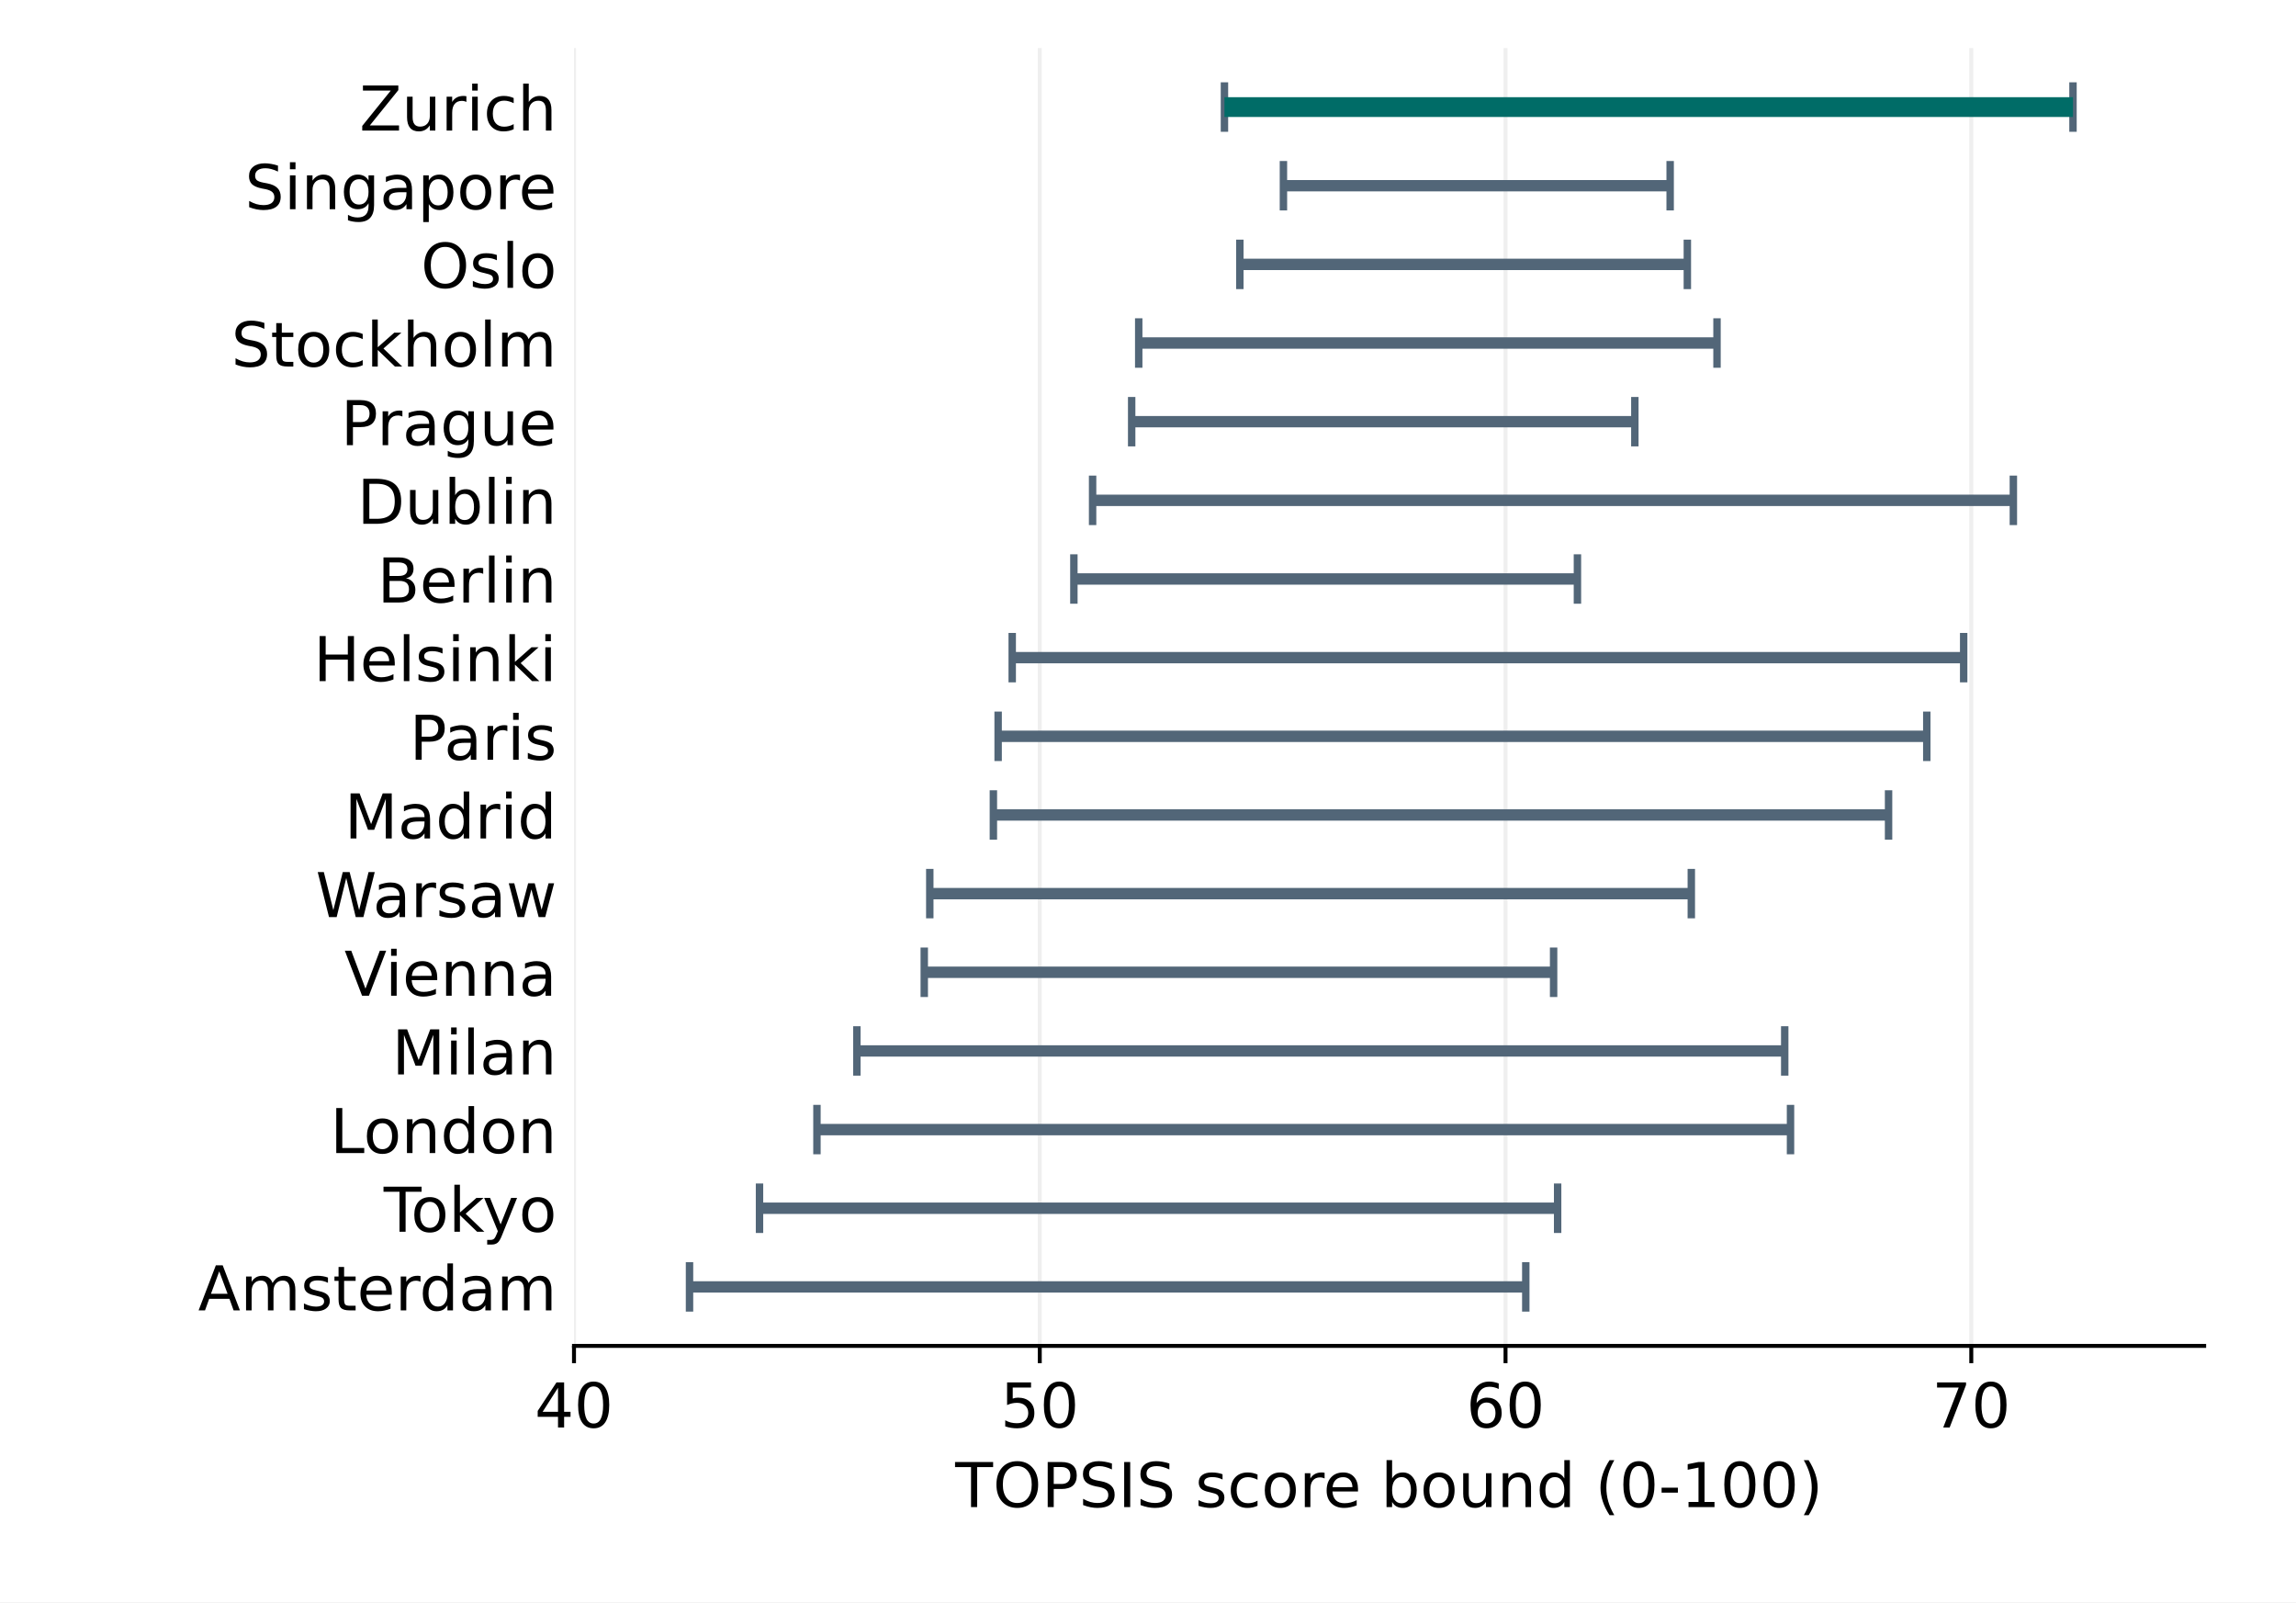
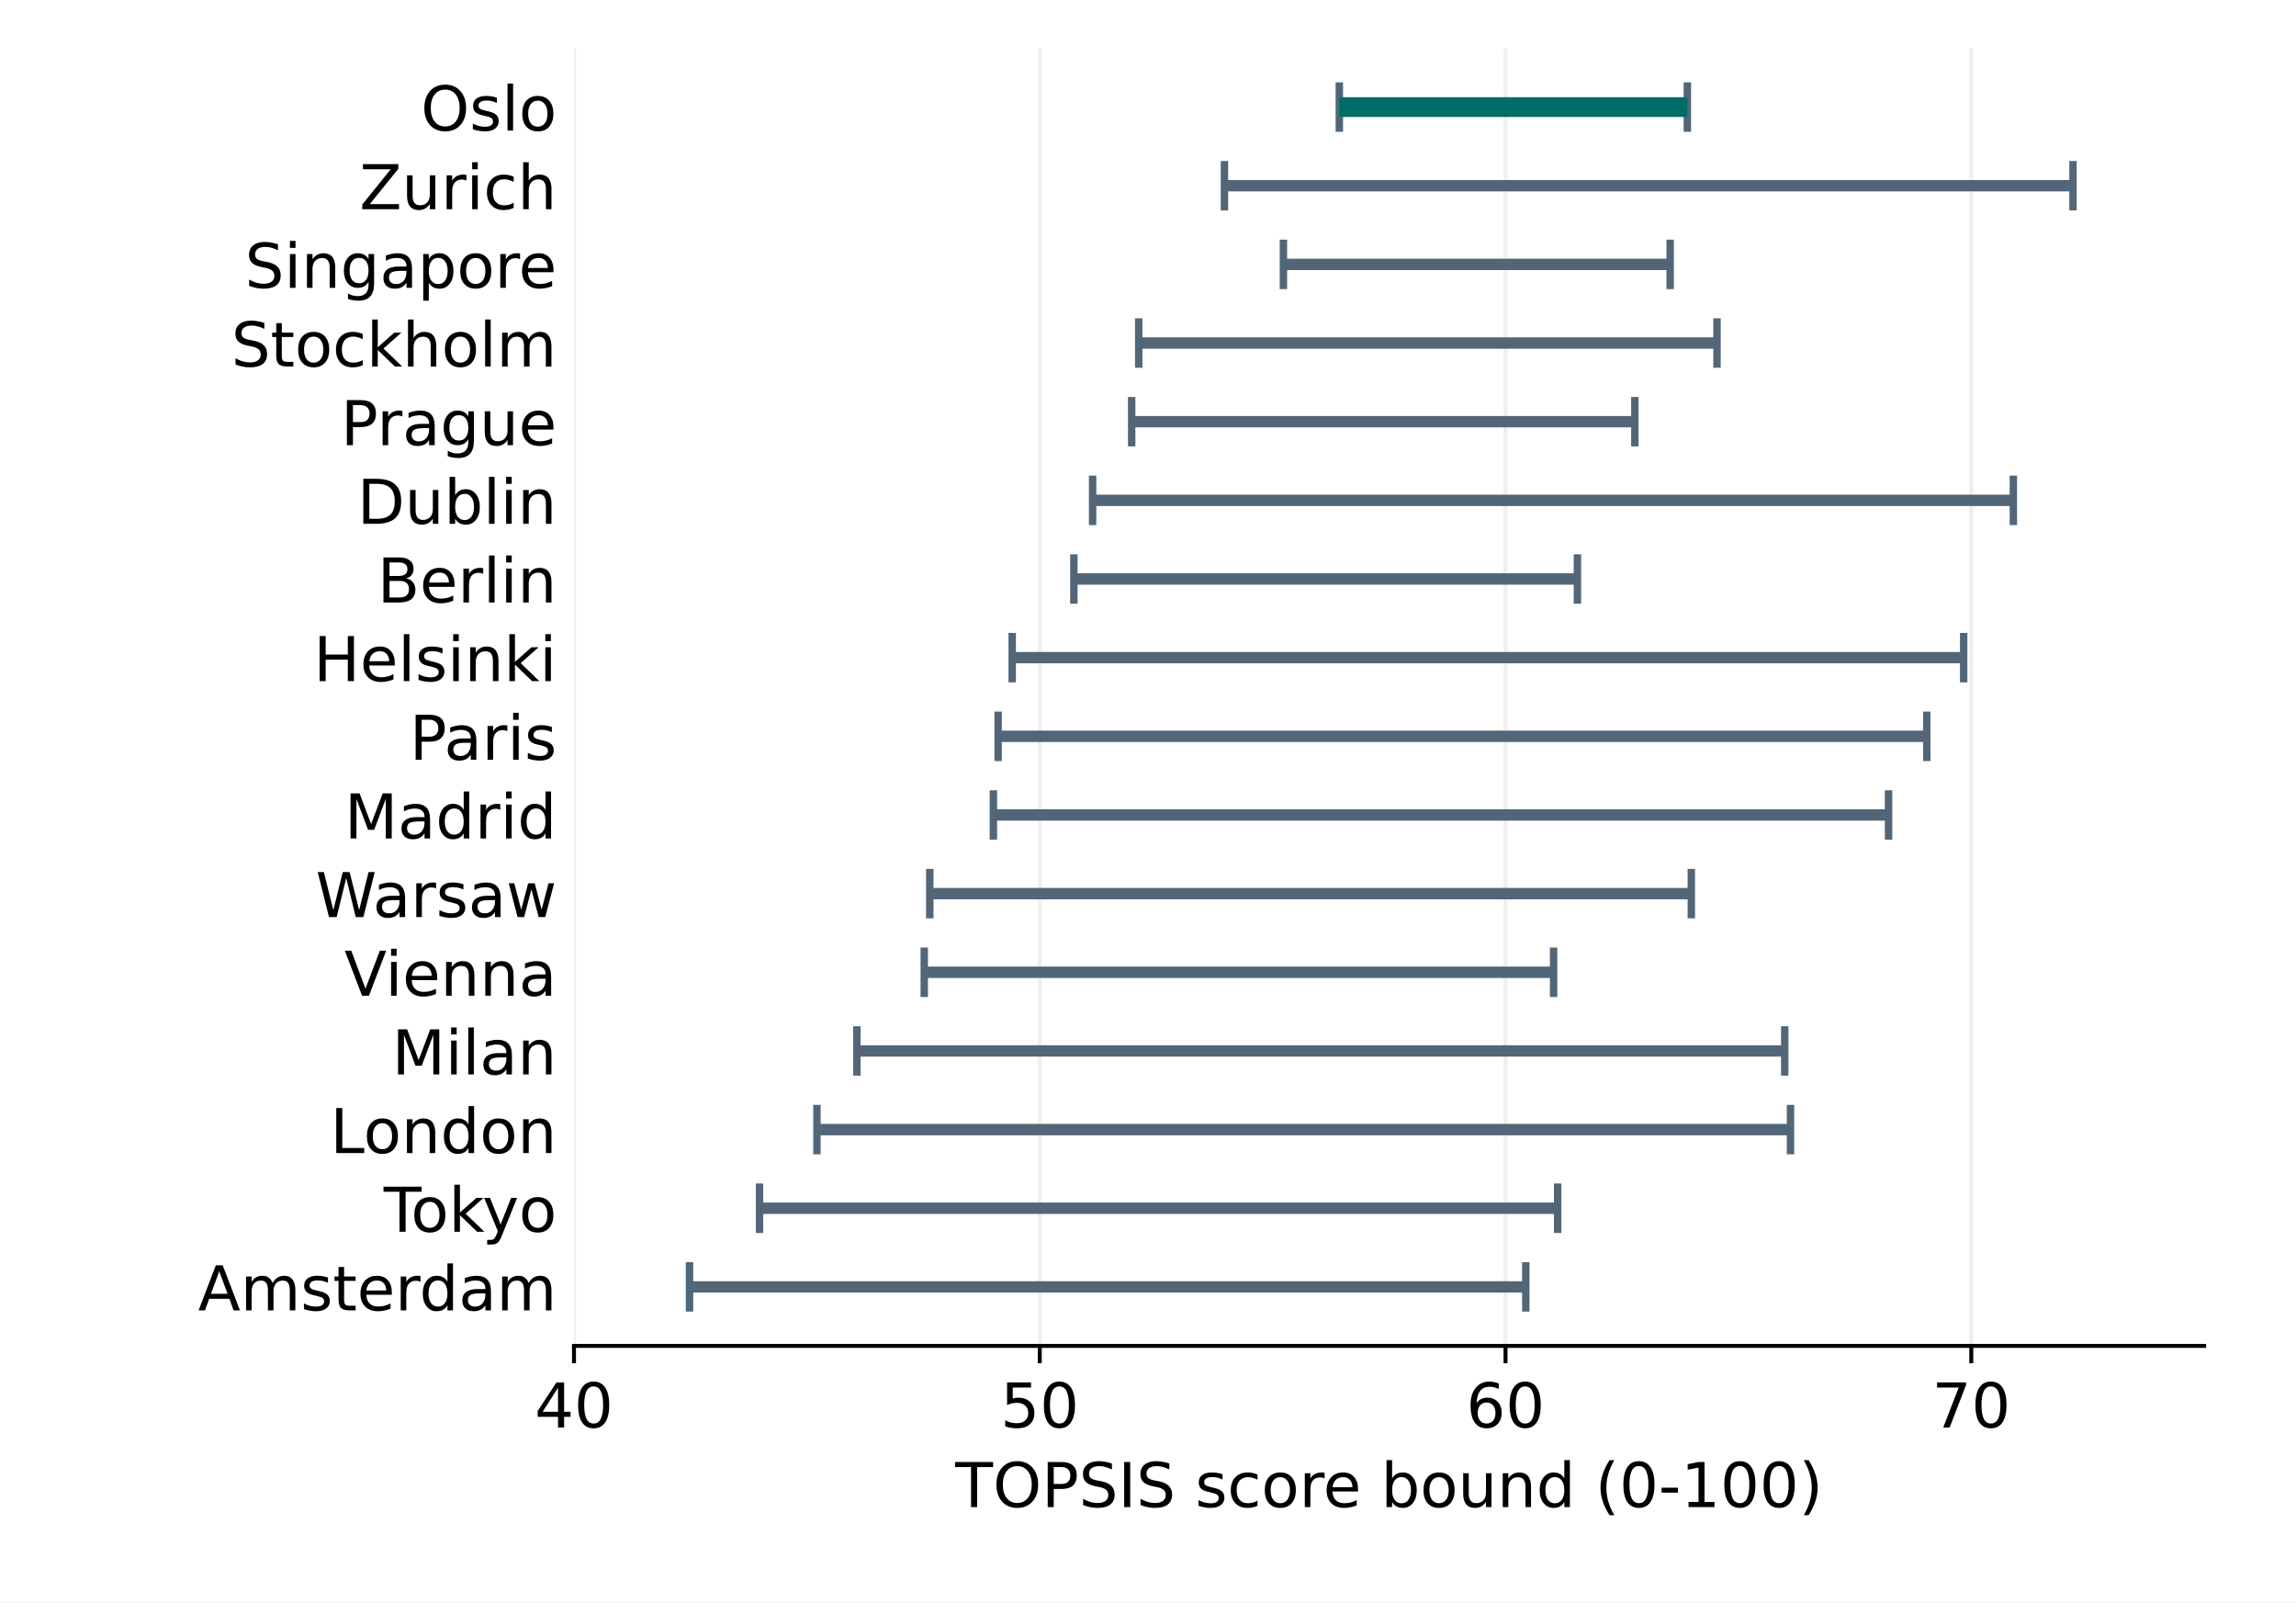
<svg xmlns="http://www.w3.org/2000/svg" xmlns:xlink="http://www.w3.org/1999/xlink" width="464.4pt" height="324pt" viewBox="0 0 464.4 324" version="1.1">
  <defs>
    <style type="text/css">*{stroke-linejoin: round; stroke-linecap: butt}</style>
  </defs>
  <g id="figure_1">
    <g id="patch_1">
      <path d="M 0 324 L 464.4 324 L 464.4 0 L 0 0 z " style="fill: #ffffff" />
    </g>
    <g id="axes_1">
      <g id="patch_2">
        <path d="M 116.1 272.16 L 445.824 272.16 L 445.824 9.72 L 116.1 9.72 z " style="fill: #ffffff" />
      </g>
      <g id="matplotlib.axis_1">
        <g id="xtick_1">
          <g id="line2d_1">
-             <path d="M 116.1 272.16 L 116.1 9.72 " clip-path="url(#p4997c58cd8)" style="fill: none; stroke: #b0b0b0; stroke-opacity: 0.2; stroke-width: 0.8; stroke-linecap: square" />
+             <path d="M 116.1 272.16 L 116.1 9.72 " clip-path="url(#p3689e265f6)" style="fill: none; stroke: #b0b0b0; stroke-opacity: 0.2; stroke-width: 0.8; stroke-linecap: square" />
          </g>
          <g id="line2d_2">
            <defs>
-               <path id="mab368bd405" d="M 0 0 L 0 3.5 " style="stroke: #000000; stroke-width: 0.8" />
+               <path id="m7bb0ad3044" d="M 0 0 L 0 3.5 " style="stroke: #000000; stroke-width: 0.8" />
            </defs>
            <g>
-               <use xlink:href="#mab368bd405" x="116.1" y="272.16" style="stroke: #000000; stroke-width: 0.8" />
+               <use xlink:href="#m7bb0ad3044" x="116.1" y="272.16" style="stroke: #000000; stroke-width: 0.8" />
            </g>
          </g>
          <g id="text_1">
            <text style="font: 12.5px 'DejaVu Sans', 'Bitstream Vera Sans', 'Computer Modern Sans Serif', 'Lucida Grande', 'Verdana', 'Geneva', 'Lucid', 'Arial', 'Helvetica', 'Avant Garde', sans-serif; text-anchor: middle" x="116.1" y="288.658" transform="rotate(-0 116.1 288.658)">40</text>
          </g>
        </g>
        <g id="xtick_2">
          <g id="line2d_3">
-             <path d="M 210.307 272.16 L 210.307 9.72 " clip-path="url(#p4997c58cd8)" style="fill: none; stroke: #b0b0b0; stroke-opacity: 0.2; stroke-width: 0.8; stroke-linecap: square" />
+             <path d="M 210.307 272.16 L 210.307 9.72 " clip-path="url(#p3689e265f6)" style="fill: none; stroke: #b0b0b0; stroke-opacity: 0.2; stroke-width: 0.8; stroke-linecap: square" />
          </g>
          <g id="line2d_4">
            <g>
-               <use xlink:href="#mab368bd405" x="210.307" y="272.16" style="stroke: #000000; stroke-width: 0.8" />
+               <use xlink:href="#m7bb0ad3044" x="210.307" y="272.16" style="stroke: #000000; stroke-width: 0.8" />
            </g>
          </g>
          <g id="text_2">
            <text style="font: 12.5px 'DejaVu Sans', 'Bitstream Vera Sans', 'Computer Modern Sans Serif', 'Lucida Grande', 'Verdana', 'Geneva', 'Lucid', 'Arial', 'Helvetica', 'Avant Garde', sans-serif; text-anchor: middle" x="210.307" y="288.658" transform="rotate(-0 210.3069 288.658)">50</text>
          </g>
        </g>
        <g id="xtick_3">
          <g id="line2d_5">
-             <path d="M 304.514 272.16 L 304.514 9.72 " clip-path="url(#p4997c58cd8)" style="fill: none; stroke: #b0b0b0; stroke-opacity: 0.2; stroke-width: 0.8; stroke-linecap: square" />
+             <path d="M 304.514 272.16 L 304.514 9.72 " clip-path="url(#p3689e265f6)" style="fill: none; stroke: #b0b0b0; stroke-opacity: 0.2; stroke-width: 0.8; stroke-linecap: square" />
          </g>
          <g id="line2d_6">
            <g>
-               <use xlink:href="#mab368bd405" x="304.514" y="272.16" style="stroke: #000000; stroke-width: 0.8" />
+               <use xlink:href="#m7bb0ad3044" x="304.514" y="272.16" style="stroke: #000000; stroke-width: 0.8" />
            </g>
          </g>
          <g id="text_3">
            <text style="font: 12.5px 'DejaVu Sans', 'Bitstream Vera Sans', 'Computer Modern Sans Serif', 'Lucida Grande', 'Verdana', 'Geneva', 'Lucid', 'Arial', 'Helvetica', 'Avant Garde', sans-serif; text-anchor: middle" x="304.514" y="288.658" transform="rotate(-0 304.5137 288.658)">60</text>
          </g>
        </g>
        <g id="xtick_4">
          <g id="line2d_7">
-             <path d="M 398.721 272.16 L 398.721 9.72 " clip-path="url(#p4997c58cd8)" style="fill: none; stroke: #b0b0b0; stroke-opacity: 0.2; stroke-width: 0.8; stroke-linecap: square" />
+             <path d="M 398.721 272.16 L 398.721 9.72 " clip-path="url(#p3689e265f6)" style="fill: none; stroke: #b0b0b0; stroke-opacity: 0.2; stroke-width: 0.8; stroke-linecap: square" />
          </g>
          <g id="line2d_8">
            <g>
-               <use xlink:href="#mab368bd405" x="398.721" y="272.16" style="stroke: #000000; stroke-width: 0.8" />
+               <use xlink:href="#m7bb0ad3044" x="398.721" y="272.16" style="stroke: #000000; stroke-width: 0.8" />
            </g>
          </g>
          <g id="text_4">
            <text style="font: 12.5px 'DejaVu Sans', 'Bitstream Vera Sans', 'Computer Modern Sans Serif', 'Lucida Grande', 'Verdana', 'Geneva', 'Lucid', 'Arial', 'Helvetica', 'Avant Garde', sans-serif; text-anchor: middle" x="398.721" y="288.658" transform="rotate(-0 398.7206 288.658)">70</text>
          </g>
        </g>
        <g id="text_5">
          <text style="font: 12.5px 'DejaVu Sans', 'Bitstream Vera Sans', 'Computer Modern Sans Serif', 'Lucida Grande', 'Verdana', 'Geneva', 'Lucid', 'Arial', 'Helvetica', 'Avant Garde', sans-serif; text-anchor: middle" x="280.962" y="304.756" transform="rotate(-0 280.962 304.7557)">TOPSIS score bound (0-100)</text>
        </g>
      </g>
      <g id="matplotlib.axis_2">
        <g id="ytick_1">
          <g id="line2d_9" />
          <g id="text_6">
-             <text style="font: 12.5px 'DejaVu Sans', 'Bitstream Vera Sans', 'Computer Modern Sans Serif', 'Lucida Grande', 'Verdana', 'Geneva', 'Lucid', 'Arial', 'Helvetica', 'Avant Garde', sans-serif; text-anchor: end" x="112.6" y="26.398" transform="rotate(-0 112.6 26.39811)">Zurich</text>
+             <text style="font: 12.5px 'DejaVu Sans', 'Bitstream Vera Sans', 'Computer Modern Sans Serif', 'Lucida Grande', 'Verdana', 'Geneva', 'Lucid', 'Arial', 'Helvetica', 'Avant Garde', sans-serif; text-anchor: end" x="112.6" y="26.398" transform="rotate(-0 112.6 26.39811)">Oslo</text>
          </g>
        </g>
        <g id="ytick_2">
          <g id="line2d_10" />
          <g id="text_7">
-             <text style="font: 12.5px 'DejaVu Sans', 'Bitstream Vera Sans', 'Computer Modern Sans Serif', 'Lucida Grande', 'Verdana', 'Geneva', 'Lucid', 'Arial', 'Helvetica', 'Avant Garde', sans-serif; text-anchor: end" x="112.6" y="42.304" transform="rotate(-0 112.6 42.30357)">Singapore</text>
+             <text style="font: 12.5px 'DejaVu Sans', 'Bitstream Vera Sans', 'Computer Modern Sans Serif', 'Lucida Grande', 'Verdana', 'Geneva', 'Lucid', 'Arial', 'Helvetica', 'Avant Garde', sans-serif; text-anchor: end" x="112.6" y="42.304" transform="rotate(-0 112.6 42.30357)">Zurich</text>
          </g>
        </g>
        <g id="ytick_3">
          <g id="line2d_11" />
          <g id="text_8">
-             <text style="font: 12.5px 'DejaVu Sans', 'Bitstream Vera Sans', 'Computer Modern Sans Serif', 'Lucida Grande', 'Verdana', 'Geneva', 'Lucid', 'Arial', 'Helvetica', 'Avant Garde', sans-serif; text-anchor: end" x="112.6" y="58.209" transform="rotate(-0 112.6 58.20902)">Oslo</text>
+             <text style="font: 12.5px 'DejaVu Sans', 'Bitstream Vera Sans', 'Computer Modern Sans Serif', 'Lucida Grande', 'Verdana', 'Geneva', 'Lucid', 'Arial', 'Helvetica', 'Avant Garde', sans-serif; text-anchor: end" x="112.6" y="58.209" transform="rotate(-0 112.6 58.20902)">Singapore</text>
          </g>
        </g>
        <g id="ytick_4">
          <g id="line2d_12" />
          <g id="text_9">
            <text style="font: 12.5px 'DejaVu Sans', 'Bitstream Vera Sans', 'Computer Modern Sans Serif', 'Lucida Grande', 'Verdana', 'Geneva', 'Lucid', 'Arial', 'Helvetica', 'Avant Garde', sans-serif; text-anchor: end" x="112.6" y="74.114" transform="rotate(-0 112.6 74.11448)">Stockholm</text>
          </g>
        </g>
        <g id="ytick_5">
          <g id="line2d_13" />
          <g id="text_10">
            <text style="font: 12.5px 'DejaVu Sans', 'Bitstream Vera Sans', 'Computer Modern Sans Serif', 'Lucida Grande', 'Verdana', 'Geneva', 'Lucid', 'Arial', 'Helvetica', 'Avant Garde', sans-serif; text-anchor: end" x="112.6" y="90.02" transform="rotate(-0 112.6 90.01993)">Prague</text>
          </g>
        </g>
        <g id="ytick_6">
          <g id="line2d_14" />
          <g id="text_11">
            <text style="font: 12.5px 'DejaVu Sans', 'Bitstream Vera Sans', 'Computer Modern Sans Serif', 'Lucida Grande', 'Verdana', 'Geneva', 'Lucid', 'Arial', 'Helvetica', 'Avant Garde', sans-serif; text-anchor: end" x="112.6" y="105.925" transform="rotate(-0 112.6 105.9254)">Dublin</text>
          </g>
        </g>
        <g id="ytick_7">
          <g id="line2d_15" />
          <g id="text_12">
            <text style="font: 12.5px 'DejaVu Sans', 'Bitstream Vera Sans', 'Computer Modern Sans Serif', 'Lucida Grande', 'Verdana', 'Geneva', 'Lucid', 'Arial', 'Helvetica', 'Avant Garde', sans-serif; text-anchor: end" x="112.6" y="121.831" transform="rotate(-0 112.6 121.8308)">Berlin</text>
          </g>
        </g>
        <g id="ytick_8">
          <g id="line2d_16" />
          <g id="text_13">
            <text style="font: 12.5px 'DejaVu Sans', 'Bitstream Vera Sans', 'Computer Modern Sans Serif', 'Lucida Grande', 'Verdana', 'Geneva', 'Lucid', 'Arial', 'Helvetica', 'Avant Garde', sans-serif; text-anchor: end" x="112.6" y="137.736" transform="rotate(-0 112.6 137.7363)">Helsinki</text>
          </g>
        </g>
        <g id="ytick_9">
          <g id="line2d_17" />
          <g id="text_14">
            <text style="font: 12.5px 'DejaVu Sans', 'Bitstream Vera Sans', 'Computer Modern Sans Serif', 'Lucida Grande', 'Verdana', 'Geneva', 'Lucid', 'Arial', 'Helvetica', 'Avant Garde', sans-serif; text-anchor: end" x="112.6" y="153.642" transform="rotate(-0 112.6 153.6418)">Paris</text>
          </g>
        </g>
        <g id="ytick_10">
          <g id="line2d_18" />
          <g id="text_15">
            <text style="font: 12.5px 'DejaVu Sans', 'Bitstream Vera Sans', 'Computer Modern Sans Serif', 'Lucida Grande', 'Verdana', 'Geneva', 'Lucid', 'Arial', 'Helvetica', 'Avant Garde', sans-serif; text-anchor: end" x="112.6" y="169.547" transform="rotate(-0 112.6 169.5472)">Madrid</text>
          </g>
        </g>
        <g id="ytick_11">
          <g id="line2d_19" />
          <g id="text_16">
            <text style="font: 12.5px 'DejaVu Sans', 'Bitstream Vera Sans', 'Computer Modern Sans Serif', 'Lucida Grande', 'Verdana', 'Geneva', 'Lucid', 'Arial', 'Helvetica', 'Avant Garde', sans-serif; text-anchor: end" x="112.6" y="185.453" transform="rotate(-0 112.6 185.4527)">Warsaw</text>
          </g>
        </g>
        <g id="ytick_12">
          <g id="line2d_20" />
          <g id="text_17">
            <text style="font: 12.5px 'DejaVu Sans', 'Bitstream Vera Sans', 'Computer Modern Sans Serif', 'Lucida Grande', 'Verdana', 'Geneva', 'Lucid', 'Arial', 'Helvetica', 'Avant Garde', sans-serif; text-anchor: end" x="112.6" y="201.358" transform="rotate(-0 112.6 201.3581)">Vienna</text>
          </g>
        </g>
        <g id="ytick_13">
          <g id="line2d_21" />
          <g id="text_18">
            <text style="font: 12.5px 'DejaVu Sans', 'Bitstream Vera Sans', 'Computer Modern Sans Serif', 'Lucida Grande', 'Verdana', 'Geneva', 'Lucid', 'Arial', 'Helvetica', 'Avant Garde', sans-serif; text-anchor: end" x="112.6" y="217.264" transform="rotate(-0 112.6 217.2636)">Milan</text>
          </g>
        </g>
        <g id="ytick_14">
          <g id="line2d_22" />
          <g id="text_19">
            <text style="font: 12.5px 'DejaVu Sans', 'Bitstream Vera Sans', 'Computer Modern Sans Serif', 'Lucida Grande', 'Verdana', 'Geneva', 'Lucid', 'Arial', 'Helvetica', 'Avant Garde', sans-serif; text-anchor: end" x="112.6" y="233.169" transform="rotate(-0 112.6 233.169)">London</text>
          </g>
        </g>
        <g id="ytick_15">
          <g id="line2d_23" />
          <g id="text_20">
            <text style="font: 12.5px 'DejaVu Sans', 'Bitstream Vera Sans', 'Computer Modern Sans Serif', 'Lucida Grande', 'Verdana', 'Geneva', 'Lucid', 'Arial', 'Helvetica', 'Avant Garde', sans-serif; text-anchor: end" x="112.6" y="249.074" transform="rotate(-0 112.6 249.0745)">Tokyo</text>
          </g>
        </g>
        <g id="ytick_16">
          <g id="line2d_24" />
          <g id="text_21">
            <text style="font: 12.5px 'DejaVu Sans', 'Bitstream Vera Sans', 'Computer Modern Sans Serif', 'Lucida Grande', 'Verdana', 'Geneva', 'Lucid', 'Arial', 'Helvetica', 'Avant Garde', sans-serif; text-anchor: end" x="112.6" y="264.98" transform="rotate(-0 112.6 264.9799)">Amsterdam</text>
          </g>
        </g>
      </g>
      <g id="PathCollection_1">
        <defs>
-           <path id="m7a546b95ca" d="M 0 5 L 0 -5 " style="stroke: #526678; stroke-width: 1.5" />
+           <path id="m44746ac394" d="M 0 5 L 0 -5 " style="stroke: #526678; stroke-width: 1.5" />
        </defs>
-         <g clip-path="url(#p4997c58cd8)">
-           <use xlink:href="#m7a546b95ca" x="247.662" y="21.649" style="fill: #526678; stroke: #526678; stroke-width: 1.5" />
-           <use xlink:href="#m7a546b95ca" x="259.593" y="37.555" style="fill: #526678; stroke: #526678; stroke-width: 1.5" />
-           <use xlink:href="#m7a546b95ca" x="250.778" y="53.46" style="fill: #526678; stroke: #526678; stroke-width: 1.5" />
-           <use xlink:href="#m7a546b95ca" x="230.324" y="69.365" style="fill: #526678; stroke: #526678; stroke-width: 1.5" />
-           <use xlink:href="#m7a546b95ca" x="228.897" y="85.271" style="fill: #526678; stroke: #526678; stroke-width: 1.5" />
-           <use xlink:href="#m7a546b95ca" x="220.995" y="101.176" style="fill: #526678; stroke: #526678; stroke-width: 1.5" />
-           <use xlink:href="#m7a546b95ca" x="217.207" y="117.082" style="fill: #526678; stroke: #526678; stroke-width: 1.5" />
-           <use xlink:href="#m7a546b95ca" x="204.736" y="132.987" style="fill: #526678; stroke: #526678; stroke-width: 1.5" />
-           <use xlink:href="#m7a546b95ca" x="201.888" y="148.893" style="fill: #526678; stroke: #526678; stroke-width: 1.5" />
-           <use xlink:href="#m7a546b95ca" x="200.926" y="164.798" style="fill: #526678; stroke: #526678; stroke-width: 1.5" />
-           <use xlink:href="#m7a546b95ca" x="188.063" y="180.704" style="fill: #526678; stroke: #526678; stroke-width: 1.5" />
-           <use xlink:href="#m7a546b95ca" x="186.945" y="196.609" style="fill: #526678; stroke: #526678; stroke-width: 1.5" />
-           <use xlink:href="#m7a546b95ca" x="173.315" y="212.515" style="fill: #526678; stroke: #526678; stroke-width: 1.5" />
-           <use xlink:href="#m7a546b95ca" x="165.24" y="228.42" style="fill: #526678; stroke: #526678; stroke-width: 1.5" />
-           <use xlink:href="#m7a546b95ca" x="153.623" y="244.325" style="fill: #526678; stroke: #526678; stroke-width: 1.5" />
-           <use xlink:href="#m7a546b95ca" x="139.465" y="260.231" style="fill: #526678; stroke: #526678; stroke-width: 1.5" />
+         <g clip-path="url(#p3689e265f6)">
+           <use xlink:href="#m44746ac394" x="270.899" y="21.649" style="fill: #526678; stroke: #526678; stroke-width: 1.5" />
+           <use xlink:href="#m44746ac394" x="247.662" y="37.555" style="fill: #526678; stroke: #526678; stroke-width: 1.5" />
+           <use xlink:href="#m44746ac394" x="259.593" y="53.46" style="fill: #526678; stroke: #526678; stroke-width: 1.5" />
+           <use xlink:href="#m44746ac394" x="230.324" y="69.365" style="fill: #526678; stroke: #526678; stroke-width: 1.5" />
+           <use xlink:href="#m44746ac394" x="228.897" y="85.271" style="fill: #526678; stroke: #526678; stroke-width: 1.5" />
+           <use xlink:href="#m44746ac394" x="220.995" y="101.176" style="fill: #526678; stroke: #526678; stroke-width: 1.5" />
+           <use xlink:href="#m44746ac394" x="217.207" y="117.082" style="fill: #526678; stroke: #526678; stroke-width: 1.5" />
+           <use xlink:href="#m44746ac394" x="204.736" y="132.987" style="fill: #526678; stroke: #526678; stroke-width: 1.5" />
+           <use xlink:href="#m44746ac394" x="201.888" y="148.893" style="fill: #526678; stroke: #526678; stroke-width: 1.5" />
+           <use xlink:href="#m44746ac394" x="200.926" y="164.798" style="fill: #526678; stroke: #526678; stroke-width: 1.5" />
+           <use xlink:href="#m44746ac394" x="188.063" y="180.704" style="fill: #526678; stroke: #526678; stroke-width: 1.5" />
+           <use xlink:href="#m44746ac394" x="186.945" y="196.609" style="fill: #526678; stroke: #526678; stroke-width: 1.5" />
+           <use xlink:href="#m44746ac394" x="173.315" y="212.515" style="fill: #526678; stroke: #526678; stroke-width: 1.5" />
+           <use xlink:href="#m44746ac394" x="165.24" y="228.42" style="fill: #526678; stroke: #526678; stroke-width: 1.5" />
+           <use xlink:href="#m44746ac394" x="153.623" y="244.325" style="fill: #526678; stroke: #526678; stroke-width: 1.5" />
+           <use xlink:href="#m44746ac394" x="139.465" y="260.231" style="fill: #526678; stroke: #526678; stroke-width: 1.5" />
        </g>
      </g>
      <g id="PathCollection_2">
-         <g clip-path="url(#p4997c58cd8)">
-           <use xlink:href="#m7a546b95ca" x="419.293" y="21.649" style="fill: #526678; stroke: #526678; stroke-width: 1.5" />
-           <use xlink:href="#m7a546b95ca" x="337.814" y="37.555" style="fill: #526678; stroke: #526678; stroke-width: 1.5" />
-           <use xlink:href="#m7a546b95ca" x="341.291" y="53.46" style="fill: #526678; stroke: #526678; stroke-width: 1.5" />
-           <use xlink:href="#m7a546b95ca" x="347.291" y="69.365" style="fill: #526678; stroke: #526678; stroke-width: 1.5" />
-           <use xlink:href="#m7a546b95ca" x="330.672" y="85.271" style="fill: #526678; stroke: #526678; stroke-width: 1.5" />
-           <use xlink:href="#m7a546b95ca" x="407.232" y="101.176" style="fill: #526678; stroke: #526678; stroke-width: 1.5" />
-           <use xlink:href="#m7a546b95ca" x="319.059" y="117.082" style="fill: #526678; stroke: #526678; stroke-width: 1.5" />
-           <use xlink:href="#m7a546b95ca" x="397.182" y="132.987" style="fill: #526678; stroke: #526678; stroke-width: 1.5" />
-           <use xlink:href="#m7a546b95ca" x="389.72" y="148.893" style="fill: #526678; stroke: #526678; stroke-width: 1.5" />
-           <use xlink:href="#m7a546b95ca" x="381.991" y="164.798" style="fill: #526678; stroke: #526678; stroke-width: 1.5" />
-           <use xlink:href="#m7a546b95ca" x="342.093" y="180.704" style="fill: #526678; stroke: #526678; stroke-width: 1.5" />
-           <use xlink:href="#m7a546b95ca" x="314.242" y="196.609" style="fill: #526678; stroke: #526678; stroke-width: 1.5" />
-           <use xlink:href="#m7a546b95ca" x="360.987" y="212.515" style="fill: #526678; stroke: #526678; stroke-width: 1.5" />
-           <use xlink:href="#m7a546b95ca" x="362.158" y="228.42" style="fill: #526678; stroke: #526678; stroke-width: 1.5" />
-           <use xlink:href="#m7a546b95ca" x="315.053" y="244.325" style="fill: #526678; stroke: #526678; stroke-width: 1.5" />
-           <use xlink:href="#m7a546b95ca" x="308.612" y="260.231" style="fill: #526678; stroke: #526678; stroke-width: 1.5" />
+         <g clip-path="url(#p3689e265f6)">
+           <use xlink:href="#m44746ac394" x="341.291" y="21.649" style="fill: #526678; stroke: #526678; stroke-width: 1.5" />
+           <use xlink:href="#m44746ac394" x="419.293" y="37.555" style="fill: #526678; stroke: #526678; stroke-width: 1.5" />
+           <use xlink:href="#m44746ac394" x="337.814" y="53.46" style="fill: #526678; stroke: #526678; stroke-width: 1.5" />
+           <use xlink:href="#m44746ac394" x="347.291" y="69.365" style="fill: #526678; stroke: #526678; stroke-width: 1.5" />
+           <use xlink:href="#m44746ac394" x="330.672" y="85.271" style="fill: #526678; stroke: #526678; stroke-width: 1.5" />
+           <use xlink:href="#m44746ac394" x="407.232" y="101.176" style="fill: #526678; stroke: #526678; stroke-width: 1.5" />
+           <use xlink:href="#m44746ac394" x="319.059" y="117.082" style="fill: #526678; stroke: #526678; stroke-width: 1.5" />
+           <use xlink:href="#m44746ac394" x="397.182" y="132.987" style="fill: #526678; stroke: #526678; stroke-width: 1.5" />
+           <use xlink:href="#m44746ac394" x="389.72" y="148.893" style="fill: #526678; stroke: #526678; stroke-width: 1.5" />
+           <use xlink:href="#m44746ac394" x="381.991" y="164.798" style="fill: #526678; stroke: #526678; stroke-width: 1.5" />
+           <use xlink:href="#m44746ac394" x="342.093" y="180.704" style="fill: #526678; stroke: #526678; stroke-width: 1.5" />
+           <use xlink:href="#m44746ac394" x="314.242" y="196.609" style="fill: #526678; stroke: #526678; stroke-width: 1.5" />
+           <use xlink:href="#m44746ac394" x="360.987" y="212.515" style="fill: #526678; stroke: #526678; stroke-width: 1.5" />
+           <use xlink:href="#m44746ac394" x="362.158" y="228.42" style="fill: #526678; stroke: #526678; stroke-width: 1.5" />
+           <use xlink:href="#m44746ac394" x="315.053" y="244.325" style="fill: #526678; stroke: #526678; stroke-width: 1.5" />
+           <use xlink:href="#m44746ac394" x="308.612" y="260.231" style="fill: #526678; stroke: #526678; stroke-width: 1.5" />
        </g>
      </g>
      <g id="LineCollection_1">
-         <path d="M 247.662 21.649 L 419.293 21.649 " clip-path="url(#p4997c58cd8)" style="fill: none; stroke: #526678; stroke-width: 2.3" />
-         <path d="M 259.593 37.555 L 337.814 37.555 " clip-path="url(#p4997c58cd8)" style="fill: none; stroke: #526678; stroke-width: 2.3" />
-         <path d="M 250.778 53.46 L 341.291 53.46 " clip-path="url(#p4997c58cd8)" style="fill: none; stroke: #526678; stroke-width: 2.3" />
-         <path d="M 230.324 69.365 L 347.291 69.365 " clip-path="url(#p4997c58cd8)" style="fill: none; stroke: #526678; stroke-width: 2.3" />
-         <path d="M 228.897 85.271 L 330.672 85.271 " clip-path="url(#p4997c58cd8)" style="fill: none; stroke: #526678; stroke-width: 2.3" />
-         <path d="M 220.995 101.176 L 407.232 101.176 " clip-path="url(#p4997c58cd8)" style="fill: none; stroke: #526678; stroke-width: 2.3" />
-         <path d="M 217.207 117.082 L 319.059 117.082 " clip-path="url(#p4997c58cd8)" style="fill: none; stroke: #526678; stroke-width: 2.3" />
-         <path d="M 204.736 132.987 L 397.182 132.987 " clip-path="url(#p4997c58cd8)" style="fill: none; stroke: #526678; stroke-width: 2.3" />
-         <path d="M 201.888 148.893 L 389.72 148.893 " clip-path="url(#p4997c58cd8)" style="fill: none; stroke: #526678; stroke-width: 2.3" />
-         <path d="M 200.926 164.798 L 381.991 164.798 " clip-path="url(#p4997c58cd8)" style="fill: none; stroke: #526678; stroke-width: 2.3" />
-         <path d="M 188.063 180.704 L 342.093 180.704 " clip-path="url(#p4997c58cd8)" style="fill: none; stroke: #526678; stroke-width: 2.3" />
-         <path d="M 186.945 196.609 L 314.242 196.609 " clip-path="url(#p4997c58cd8)" style="fill: none; stroke: #526678; stroke-width: 2.3" />
-         <path d="M 173.315 212.515 L 360.987 212.515 " clip-path="url(#p4997c58cd8)" style="fill: none; stroke: #526678; stroke-width: 2.3" />
-         <path d="M 165.24 228.42 L 362.158 228.42 " clip-path="url(#p4997c58cd8)" style="fill: none; stroke: #526678; stroke-width: 2.3" />
-         <path d="M 153.623 244.325 L 315.053 244.325 " clip-path="url(#p4997c58cd8)" style="fill: none; stroke: #526678; stroke-width: 2.3" />
-         <path d="M 139.465 260.231 L 308.612 260.231 " clip-path="url(#p4997c58cd8)" style="fill: none; stroke: #526678; stroke-width: 2.3" />
+         <path d="M 270.899 21.649 L 341.291 21.649 " clip-path="url(#p3689e265f6)" style="fill: none; stroke: #526678; stroke-width: 2.3" />
+         <path d="M 247.662 37.555 L 419.293 37.555 " clip-path="url(#p3689e265f6)" style="fill: none; stroke: #526678; stroke-width: 2.3" />
+         <path d="M 259.593 53.46 L 337.814 53.46 " clip-path="url(#p3689e265f6)" style="fill: none; stroke: #526678; stroke-width: 2.3" />
+         <path d="M 230.324 69.365 L 347.291 69.365 " clip-path="url(#p3689e265f6)" style="fill: none; stroke: #526678; stroke-width: 2.3" />
+         <path d="M 228.897 85.271 L 330.672 85.271 " clip-path="url(#p3689e265f6)" style="fill: none; stroke: #526678; stroke-width: 2.3" />
+         <path d="M 220.995 101.176 L 407.232 101.176 " clip-path="url(#p3689e265f6)" style="fill: none; stroke: #526678; stroke-width: 2.3" />
+         <path d="M 217.207 117.082 L 319.059 117.082 " clip-path="url(#p3689e265f6)" style="fill: none; stroke: #526678; stroke-width: 2.3" />
+         <path d="M 204.736 132.987 L 397.182 132.987 " clip-path="url(#p3689e265f6)" style="fill: none; stroke: #526678; stroke-width: 2.3" />
+         <path d="M 201.888 148.893 L 389.72 148.893 " clip-path="url(#p3689e265f6)" style="fill: none; stroke: #526678; stroke-width: 2.3" />
+         <path d="M 200.926 164.798 L 381.991 164.798 " clip-path="url(#p3689e265f6)" style="fill: none; stroke: #526678; stroke-width: 2.3" />
+         <path d="M 188.063 180.704 L 342.093 180.704 " clip-path="url(#p3689e265f6)" style="fill: none; stroke: #526678; stroke-width: 2.3" />
+         <path d="M 186.945 196.609 L 314.242 196.609 " clip-path="url(#p3689e265f6)" style="fill: none; stroke: #526678; stroke-width: 2.3" />
+         <path d="M 173.315 212.515 L 360.987 212.515 " clip-path="url(#p3689e265f6)" style="fill: none; stroke: #526678; stroke-width: 2.3" />
+         <path d="M 165.24 228.42 L 362.158 228.42 " clip-path="url(#p3689e265f6)" style="fill: none; stroke: #526678; stroke-width: 2.3" />
+         <path d="M 153.623 244.325 L 315.053 244.325 " clip-path="url(#p3689e265f6)" style="fill: none; stroke: #526678; stroke-width: 2.3" />
+         <path d="M 139.465 260.231 L 308.612 260.231 " clip-path="url(#p3689e265f6)" style="fill: none; stroke: #526678; stroke-width: 2.3" />
      </g>
      <g id="LineCollection_2">
-         <path d="M 247.662 21.649 L 419.293 21.649 " clip-path="url(#p4997c58cd8)" style="fill: none; stroke: #006c67; stroke-width: 4" />
+         <path d="M 270.899 21.649 L 341.291 21.649 " clip-path="url(#p3689e265f6)" style="fill: none; stroke: #006c67; stroke-width: 4" />
      </g>
      <g id="patch_3">
        <path d="M 116.1 272.16 L 445.824 272.16 " style="fill: none; stroke: #000000; stroke-width: 0.8; stroke-linejoin: miter; stroke-linecap: square" />
      </g>
    </g>
  </g>
  <defs>
-     <clipPath id="p4997c58cd8">
+     <clipPath id="p3689e265f6">
      <rect x="116.1" y="9.72" width="329.724" height="262.44" />
    </clipPath>
  </defs>
</svg>
